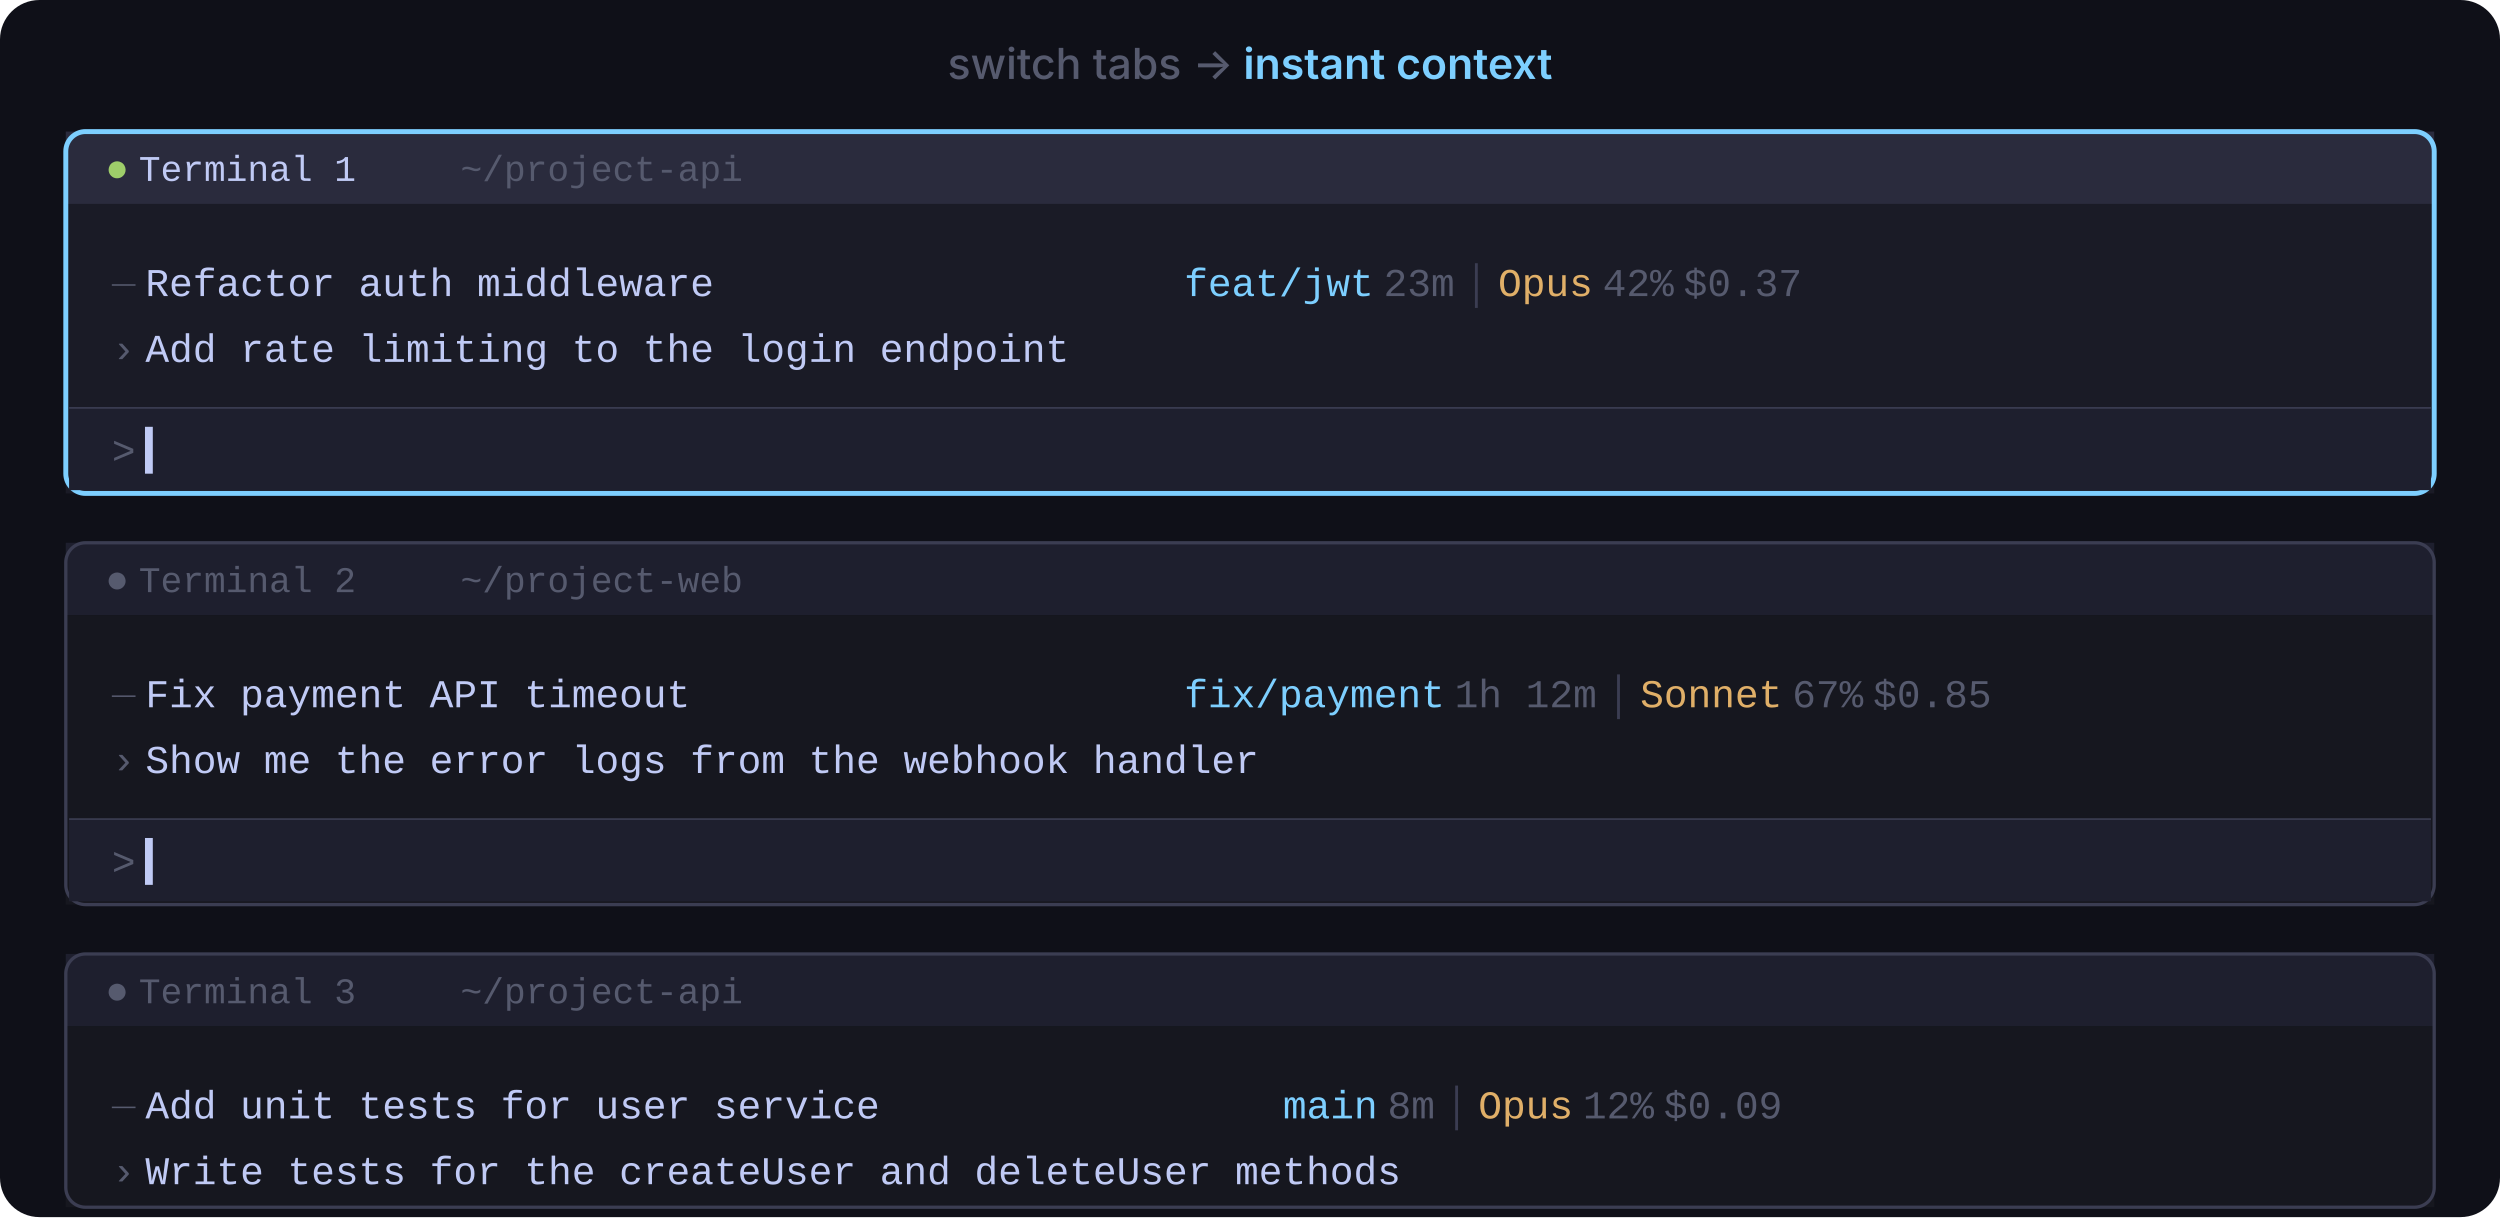
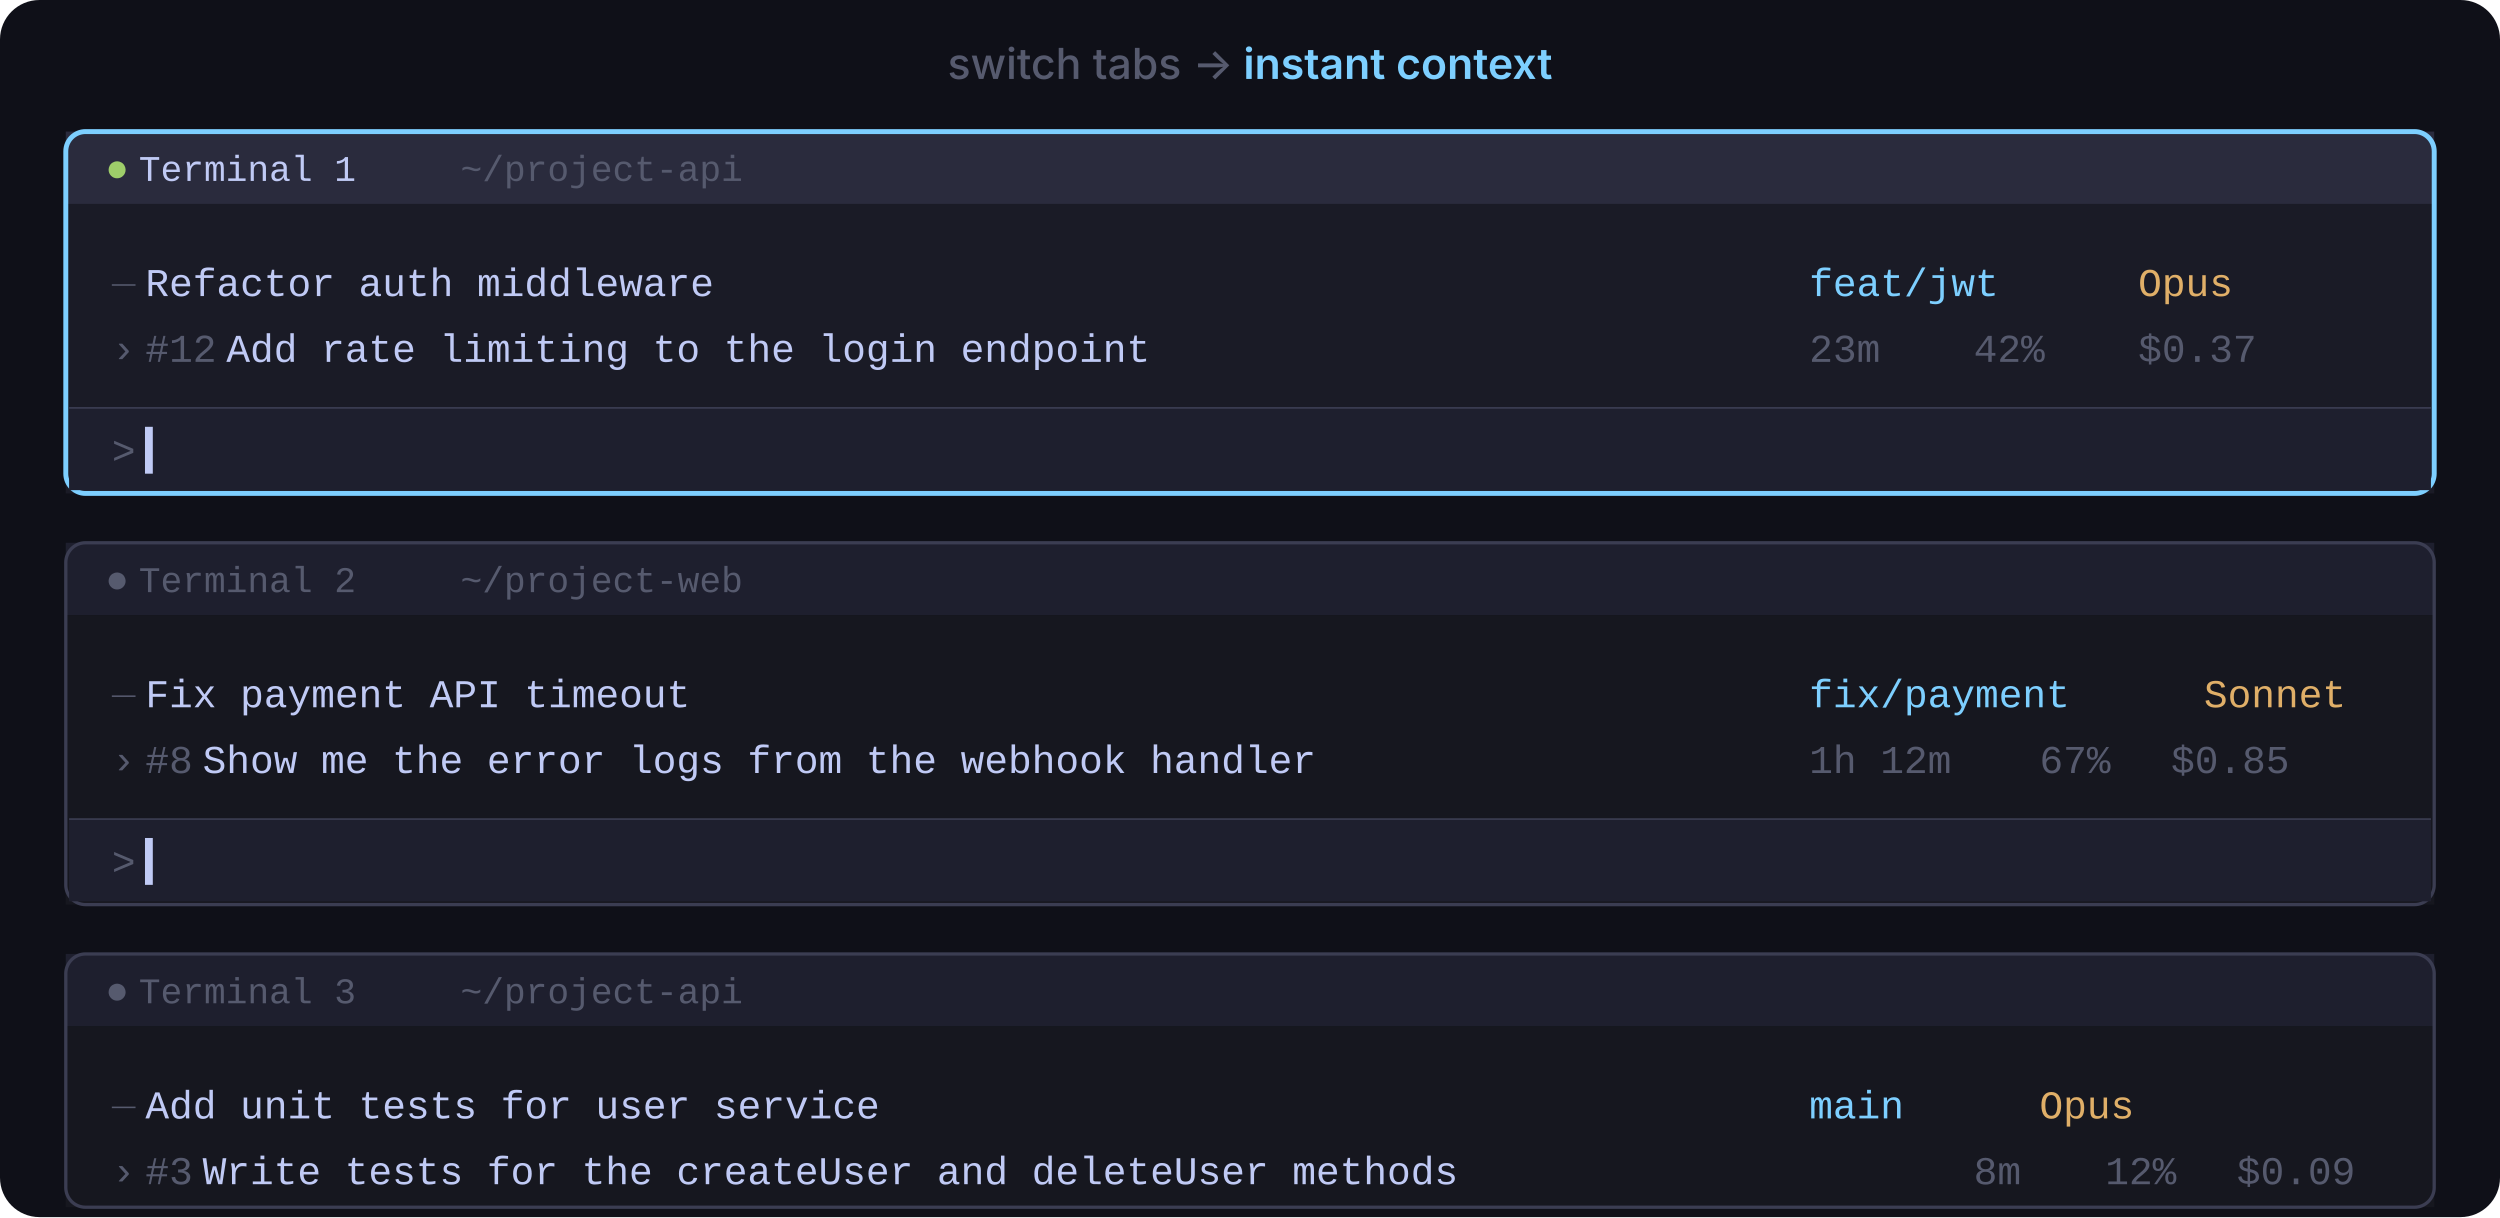
<svg xmlns="http://www.w3.org/2000/svg" width="760" height="370" viewBox="0 0 760 370">
  <defs>
    <style>
      .bg { fill: #1a1b26; }
      .bg-dim { fill: #16171f; }
      .frame { fill: none; stroke: #3b3d52; stroke-width: 1; }
      .frame-active { fill: none; stroke: #7dcfff; stroke-width: 1.5; }
      .dim { fill: #565a6e; font-family: 'Menlo', 'Consolas', 'Courier New', monospace; font-size: 12px; }
      .text { fill: #c0caf5; font-family: 'Menlo', 'Consolas', 'Courier New', monospace; font-size: 12px; }
      .cyan { fill: #7dcfff; font-family: 'Menlo', 'Consolas', 'Courier New', monospace; font-size: 12px; }
      .yellow { fill: #e0af68; font-family: 'Menlo', 'Consolas', 'Courier New', monospace; font-size: 12px; }
      .green { fill: #9ece6a; font-family: 'Menlo', 'Consolas', 'Courier New', monospace; font-size: 12px; }
-       .separator { fill: #3b3d52; font-family: 'Menlo', 'Consolas', 'Courier New', monospace; font-size: 12px; }
      .prompt-bg { fill: #1e1f2e; }
      .cursor { fill: #c0caf5; }
-       .tab { font-family: 'Menlo', 'Consolas', 'Courier New', monospace; font-size: 11px; }
      .tab-bg { fill: #1e1f2e; }
      .tab-active-bg { fill: #2a2b3d; }
      .label { fill: #565a6e; font-family: 'SF Pro Display', 'Helvetica Neue', sans-serif; font-size: 13px; font-weight: 500; }
      .label-accent { fill: #7dcfff; font-family: 'SF Pro Display', 'Helvetica Neue', sans-serif; font-size: 13px; font-weight: 600; }
    </style>
  </defs>
  <rect fill="#0f1018" width="760" height="370" rx="12" />
  <text x="380" y="24" text-anchor="middle">
    <tspan class="label">switch tabs → </tspan>
    <tspan class="label-accent">instant context</tspan>
  </text>
  <g transform="translate(20, 40)">
    <rect class="tab-active-bg" x="0" y="0" width="720" height="22" rx="6 6 0 0" />
    <text y="15">
      <tspan class="green" x="12">● </tspan>
      <tspan class="text" style="font-size:11px">Terminal 1</tspan>
      <tspan class="dim" x="120" style="font-size:11px">~/project-api</tspan>
    </text>
    <rect class="bg" x="0" y="22" width="720" height="88" rx="0 0 6 6" />
    <rect class="frame-active" x="0" y="0" width="720" height="110" rx="6" />
    <text y="50">
      <tspan class="dim" x="14"> ⎯ </tspan>
      <tspan class="text">Refactor auth middleware</tspan>
-       <tspan class="cyan" x="340">feat/jwt</tspan>
-       <tspan class="dim">  23m</tspan>
-       <tspan class="separator">  │ </tspan>
-       <tspan class="yellow">Opus</tspan>
-       <tspan class="dim">  42%</tspan>
-       <tspan class="dim">  $0.37</tspan>
+       <tspan class="cyan" x="530">feat/jwt</tspan>
+       <tspan class="yellow" x="630">Opus</tspan>
    </text>
    <text y="70">
      <tspan class="dim" x="14"> › </tspan>
+       <tspan class="dim">#12  </tspan>
      <tspan class="text">Add rate limiting to the login endpoint</tspan>
+       <tspan class="dim" x="530">23m</tspan>
+       <tspan class="dim" x="580">42%</tspan>
+       <tspan class="dim" x="630">$0.37</tspan>
    </text>
    <rect class="prompt-bg" x="1" y="84" width="718" height="25" rx="0 0 5 5" />
    <line x1="1" y1="84" x2="719" y2="84" stroke="#3b3d52" stroke-width="0.5" />
    <text y="101">
      <tspan class="dim" x="14"> &gt; </tspan>
      <tspan class="cursor">▎</tspan>
    </text>
  </g>
  <g transform="translate(20, 165)">
    <rect class="tab-bg" x="0" y="0" width="720" height="22" rx="6 6 0 0" />
    <text y="15">
      <tspan class="dim" x="12">● </tspan>
      <tspan class="dim" style="font-size:11px">Terminal 2</tspan>
      <tspan class="dim" x="120" style="font-size:11px">~/project-web</tspan>
    </text>
    <rect class="bg-dim" x="0" y="22" width="720" height="88" rx="0 0 6 6" />
    <rect class="frame" x="0" y="0" width="720" height="110" rx="6" />
    <text y="50">
      <tspan class="dim" x="14"> ⎯ </tspan>
      <tspan class="text">Fix payment API timeout</tspan>
-       <tspan class="cyan" x="340">fix/payment</tspan>
-       <tspan class="dim">  1h 12m</tspan>
-       <tspan class="separator">  │ </tspan>
-       <tspan class="yellow">Sonnet</tspan>
-       <tspan class="dim">  67%</tspan>
-       <tspan class="dim">  $0.85</tspan>
+       <tspan class="cyan" x="530">fix/payment</tspan>
+       <tspan class="yellow" x="650">Sonnet</tspan>
    </text>
    <text y="70">
      <tspan class="dim" x="14"> › </tspan>
+       <tspan class="dim">#8  </tspan>
      <tspan class="text">Show me the error logs from the webhook handler</tspan>
+       <tspan class="dim" x="530">1h 12m</tspan>
+       <tspan class="dim" x="600">67%</tspan>
+       <tspan class="dim" x="640">$0.85</tspan>
    </text>
    <rect class="prompt-bg" x="1" y="84" width="718" height="25" rx="0 0 5 5" />
    <line x1="1" y1="84" x2="719" y2="84" stroke="#3b3d52" stroke-width="0.5" />
    <text y="101">
      <tspan class="dim" x="14"> &gt; </tspan>
      <tspan class="cursor">▎</tspan>
    </text>
  </g>
  <g transform="translate(20, 290)">
    <rect class="tab-bg" x="0" y="0" width="720" height="22" rx="6 6 0 0" />
    <text y="15">
      <tspan class="dim" x="12">● </tspan>
      <tspan class="dim" style="font-size:11px">Terminal 3</tspan>
      <tspan class="dim" x="120" style="font-size:11px">~/project-api</tspan>
    </text>
    <rect class="bg-dim" x="0" y="22" width="720" height="55" rx="0 0 6 6" />
    <rect class="frame" x="0" y="0" width="720" height="77" rx="6" />
    <text y="50">
      <tspan class="dim" x="14"> ⎯ </tspan>
      <tspan class="text">Add unit tests for user service</tspan>
-       <tspan class="cyan" x="370">main</tspan>
-       <tspan class="dim">  8m</tspan>
-       <tspan class="separator">  │ </tspan>
-       <tspan class="yellow">Opus</tspan>
-       <tspan class="dim">  12%</tspan>
-       <tspan class="dim">  $0.09</tspan>
+       <tspan class="cyan" x="530">main</tspan>
+       <tspan class="yellow" x="600">Opus</tspan>
    </text>
    <text y="70">
      <tspan class="dim" x="14"> › </tspan>
+       <tspan class="dim">#3  </tspan>
      <tspan class="text">Write tests for the createUser and deleteUser methods</tspan>
+       <tspan class="dim" x="580">8m</tspan>
+       <tspan class="dim" x="620">12%</tspan>
+       <tspan class="dim" x="660">$0.09</tspan>
    </text>
  </g>
</svg>
